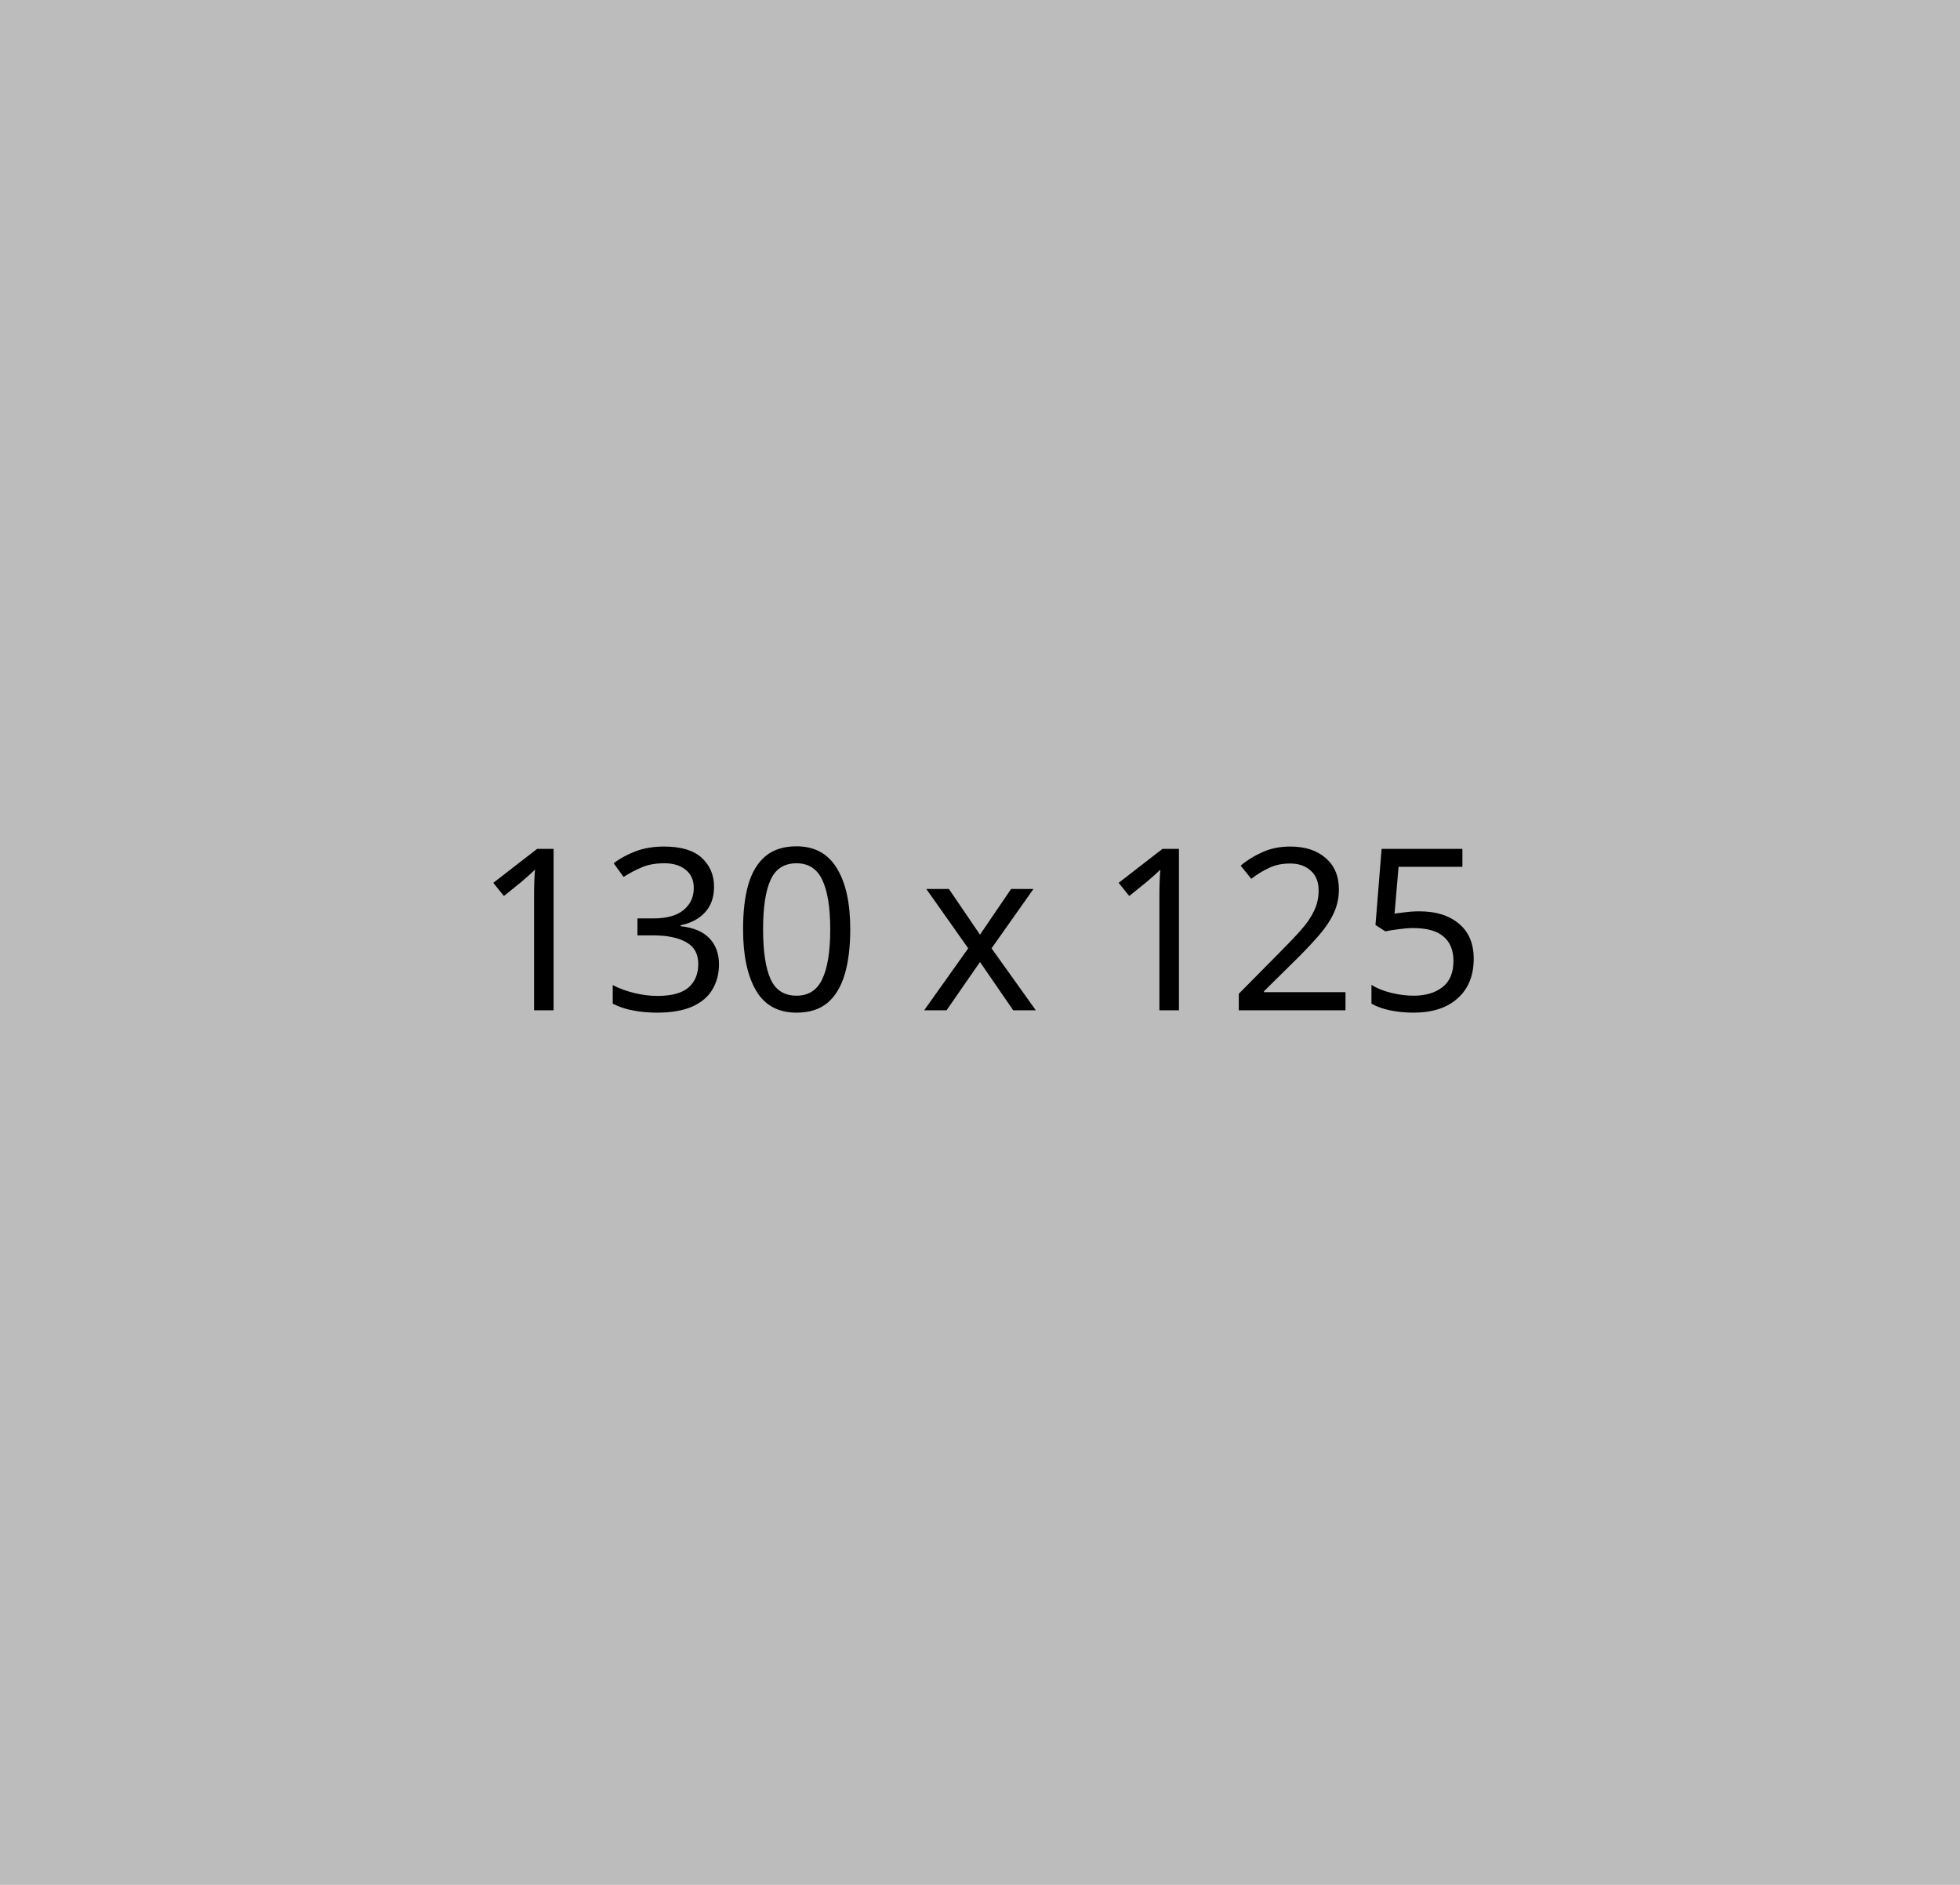
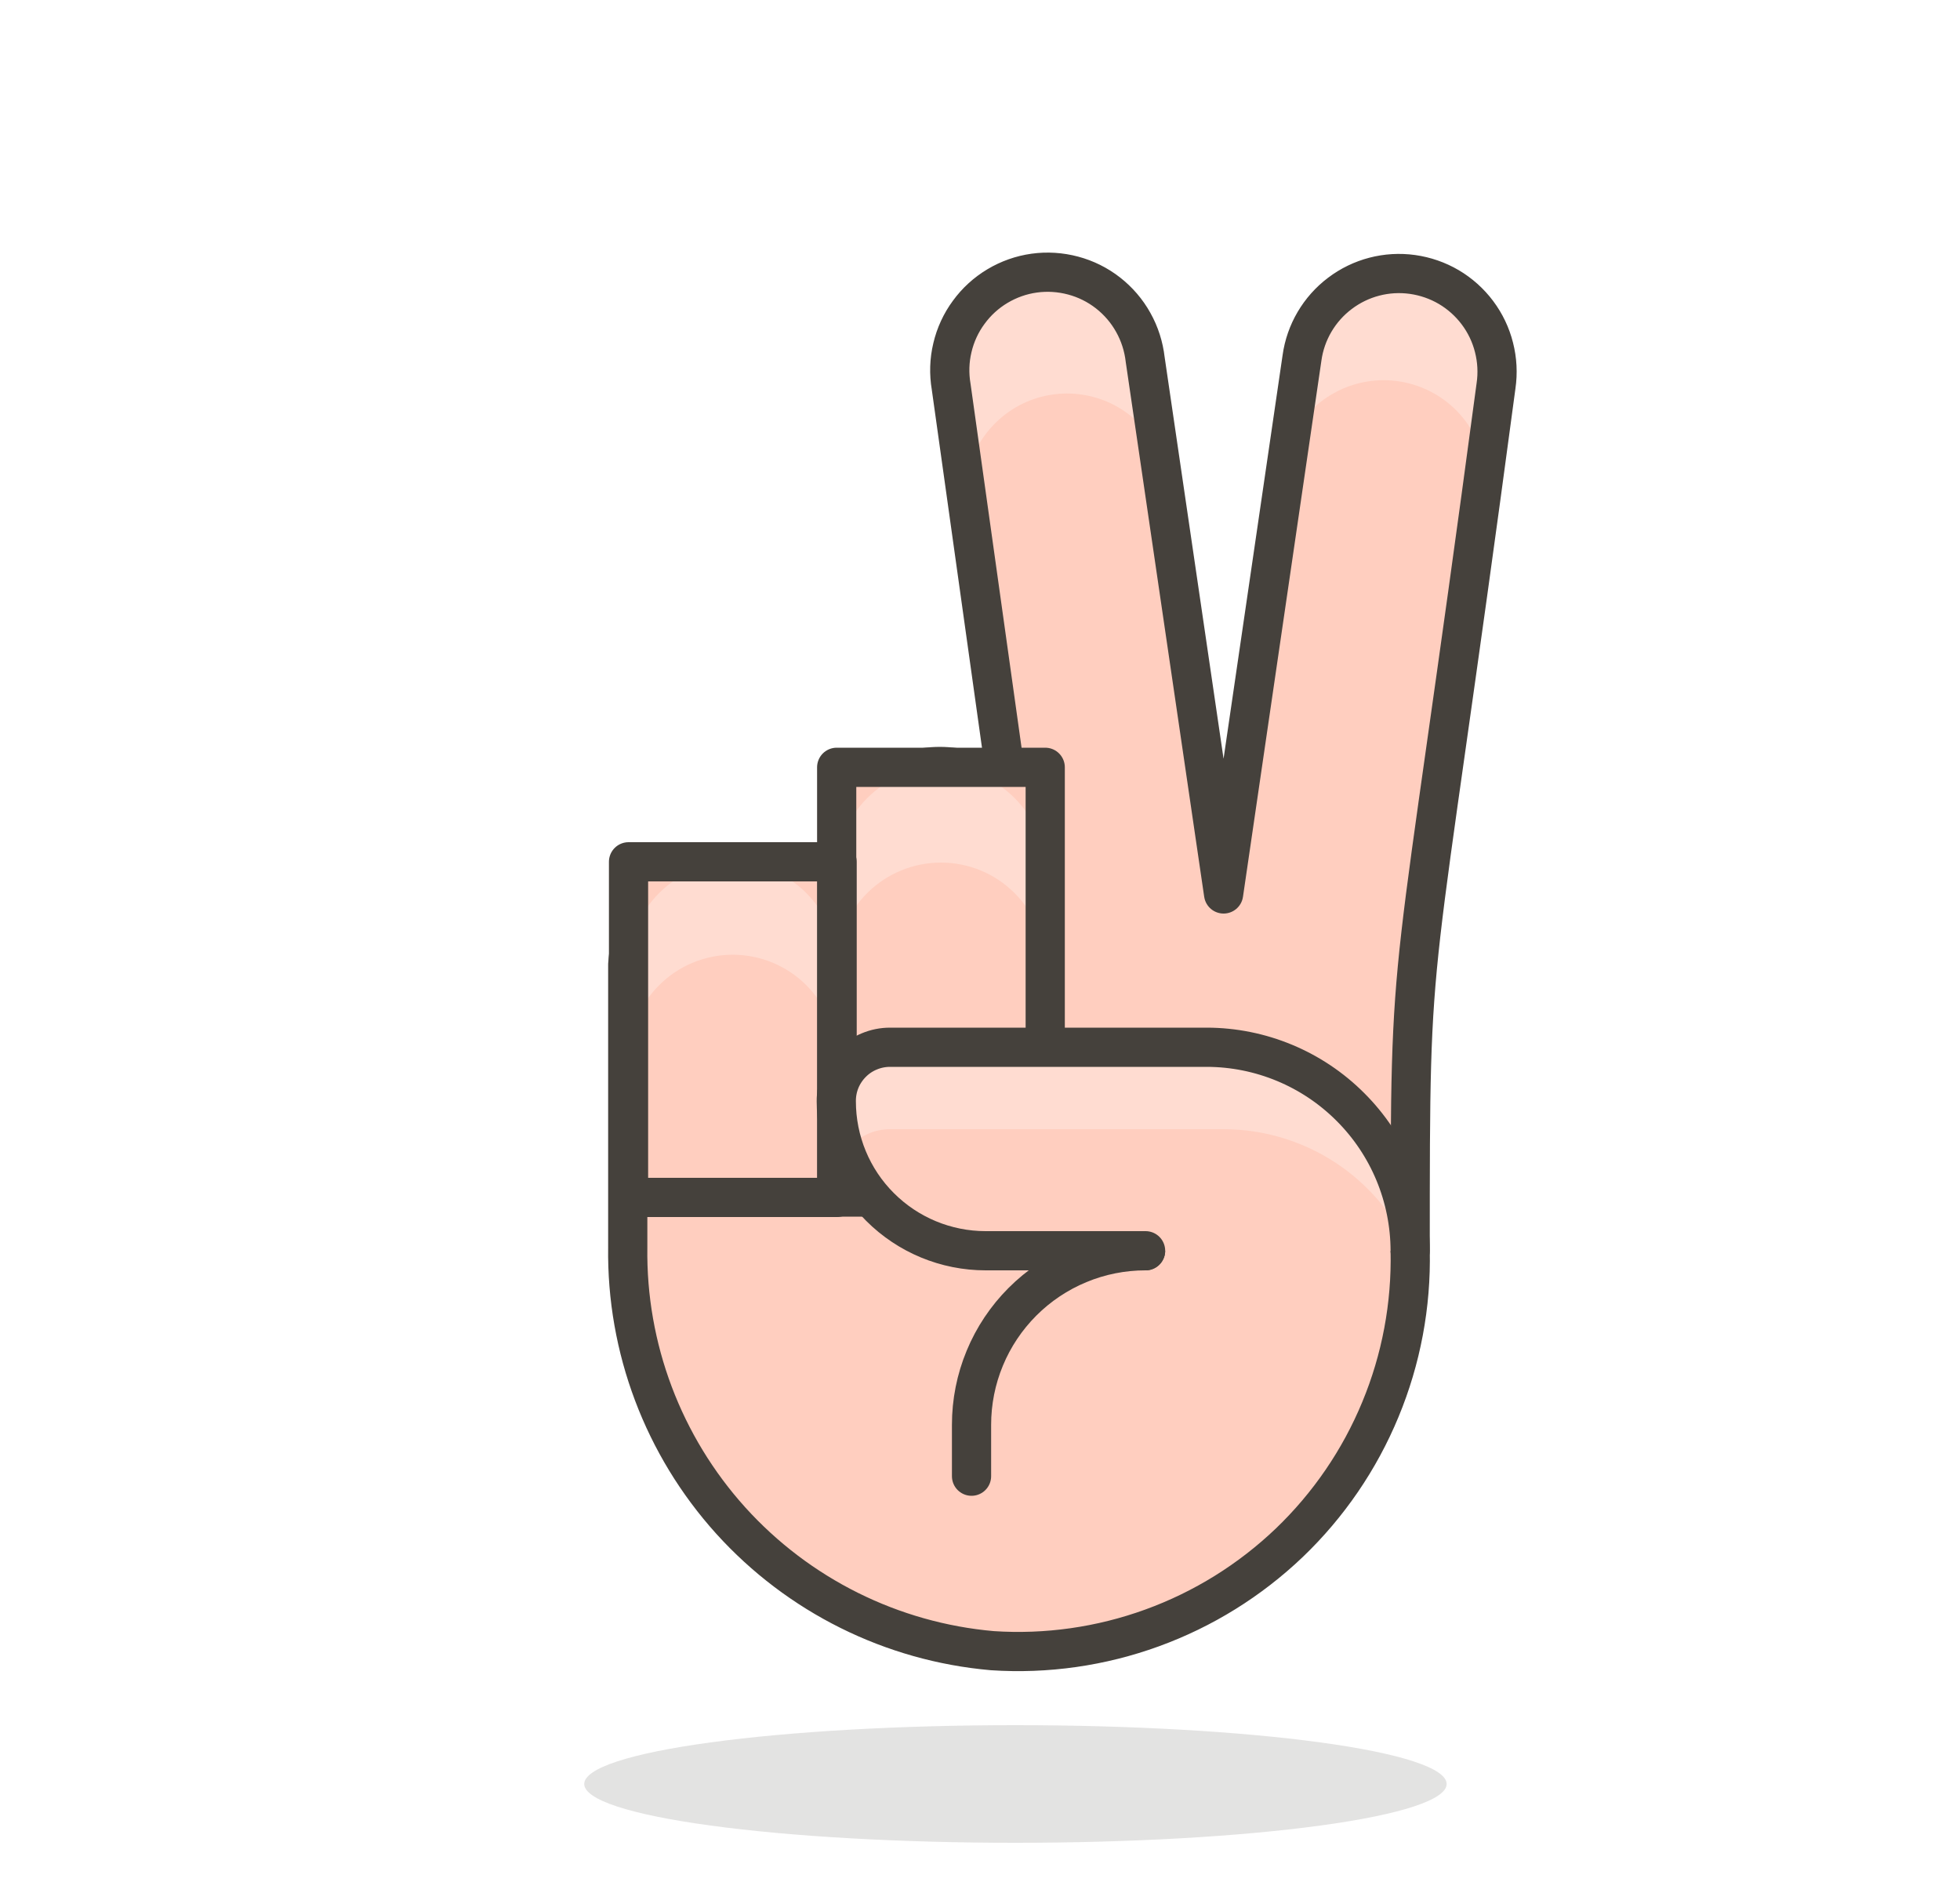
- <svg xmlns="http://www.w3.org/2000/svg" width="130" height="125" viewBox="0 0 130 125" preserveAspectRatio="none">
-   <defs>
-     <style type="text/css">
-           #holder text {
-             fill: #000;
-             font-family: sans-serif;
-             font-size: 15px;
-             font-weight: 400;
-           }
-         </style>
-   </defs>
-   <g id="holder">
-     <rect width="100%" height="100%" fill="#bcbcbc" />
-     <g>
-       <text text-anchor="middle" x="50%" y="50%" dy=".3em">130 x 125</text>
-     </g>
-   </g>
+ <svg xmlns="http://www.w3.org/2000/svg" width="25" height="24" viewBox="0 0 25 24" fill="none">
+   <path opacity="0.15" d="M7.452 22.75C7.452 22.949 8.031 23.14 9.063 23.28C10.094 23.421 11.493 23.5 12.952 23.5C14.41 23.5 15.809 23.421 16.841 23.28C17.872 23.14 18.452 22.949 18.452 22.75C18.452 22.551 17.872 22.36 16.841 22.22C15.809 22.079 14.41 22 12.952 22C11.493 22 10.094 22.079 9.063 22.22C8.031 22.36 7.452 22.551 7.452 22.75Z" fill="#45413C" />
+   <path d="M18.017 3.5C17.688 3.454 17.355 3.541 17.091 3.741C16.827 3.94 16.652 4.237 16.607 4.565L15.607 11.4L14.607 4.585C14.588 4.419 14.537 4.258 14.455 4.112C14.374 3.966 14.264 3.838 14.132 3.735C14 3.632 13.849 3.557 13.687 3.514C13.526 3.471 13.357 3.46 13.191 3.483C13.026 3.506 12.867 3.562 12.723 3.648C12.579 3.734 12.454 3.848 12.356 3.983C12.257 4.117 12.186 4.271 12.148 4.434C12.109 4.596 12.104 4.765 12.132 4.93L12.857 10.1C12.665 9.933 12.429 9.825 12.177 9.788C11.926 9.752 11.669 9.788 11.437 9.894C11.206 9.999 11.01 10.169 10.872 10.383C10.735 10.597 10.662 10.846 10.662 11.1V12.3C10.641 11.962 10.492 11.645 10.245 11.413C9.999 11.181 9.673 11.052 9.334 11.052C8.995 11.052 8.67 11.181 8.423 11.413C8.176 11.645 8.027 11.962 8.007 12.3V15.905C7.989 17.191 8.459 18.436 9.321 19.391C10.184 20.345 11.375 20.938 12.657 21.05C13.349 21.096 14.043 20.997 14.695 20.76C15.348 20.523 15.943 20.153 16.445 19.674C16.946 19.194 17.342 18.615 17.607 17.974C17.873 17.333 18.002 16.644 17.987 15.95C17.987 11.685 17.987 13.11 19.082 4.92C19.106 4.757 19.097 4.59 19.056 4.43C19.016 4.27 18.944 4.12 18.845 3.988C18.746 3.856 18.622 3.745 18.48 3.661C18.337 3.577 18.18 3.523 18.017 3.5Z" fill="#FFCEBF" />
+   <path d="M12.317 6.19C12.345 5.907 12.465 5.641 12.659 5.433C12.853 5.224 13.109 5.085 13.39 5.037C13.67 4.989 13.959 5.034 14.211 5.165C14.463 5.297 14.665 5.508 14.787 5.765L14.617 4.595C14.598 4.429 14.547 4.268 14.465 4.122C14.384 3.976 14.274 3.848 14.142 3.745C14.01 3.642 13.859 3.567 13.697 3.524C13.536 3.481 13.367 3.47 13.201 3.493C13.036 3.516 12.877 3.572 12.733 3.658C12.589 3.744 12.464 3.858 12.366 3.993C12.267 4.127 12.196 4.281 12.158 4.444C12.119 4.606 12.114 4.775 12.142 4.94L12.317 6.19Z" fill="#FFDCD1" />
+   <path d="M18.017 3.5C17.688 3.454 17.356 3.541 17.091 3.741C16.827 3.94 16.652 4.237 16.607 4.565L16.452 5.635C16.568 5.366 16.771 5.144 17.029 5.005C17.287 4.866 17.584 4.817 17.873 4.868C18.162 4.918 18.425 5.064 18.621 5.282C18.816 5.5 18.933 5.778 18.952 6.07C19.002 5.71 19.052 5.33 19.107 4.92C19.13 4.755 19.121 4.587 19.079 4.425C19.037 4.264 18.963 4.113 18.861 3.98C18.759 3.848 18.632 3.737 18.487 3.655C18.342 3.572 18.182 3.52 18.017 3.5Z" fill="#FFDCD1" />
+   <path d="M14.612 15.95C14.32 15.95 14.031 16.007 13.762 16.119C13.493 16.23 13.248 16.394 13.042 16.6C12.836 16.806 12.672 17.051 12.561 17.32C12.449 17.59 12.392 17.878 12.392 18.17V18.825" stroke="#45413C" stroke-width="0.5" stroke-linecap="round" stroke-linejoin="round" />
+   <path d="M18.017 3.5C17.688 3.454 17.355 3.541 17.091 3.741C16.827 3.94 16.652 4.237 16.607 4.565L15.607 11.4L14.607 4.585C14.588 4.419 14.537 4.258 14.455 4.112C14.374 3.966 14.264 3.838 14.132 3.735C14 3.632 13.849 3.557 13.687 3.514C13.526 3.471 13.357 3.46 13.191 3.483C13.026 3.506 12.867 3.562 12.723 3.648C12.579 3.734 12.454 3.848 12.356 3.983C12.257 4.117 12.186 4.271 12.148 4.434C12.109 4.596 12.104 4.765 12.132 4.93L12.857 10.1C12.665 9.933 12.429 9.825 12.177 9.788C11.926 9.752 11.669 9.788 11.437 9.894C11.206 9.999 11.01 10.169 10.872 10.383C10.735 10.597 10.662 10.846 10.662 11.1V12.3C10.641 11.962 10.492 11.645 10.245 11.413C9.999 11.181 9.673 11.052 9.334 11.052C8.995 11.052 8.67 11.181 8.423 11.413C8.176 11.645 8.027 11.962 8.007 12.3V15.905C7.989 17.191 8.459 18.436 9.321 19.391C10.184 20.345 11.375 20.938 12.657 21.05C13.349 21.096 14.043 20.997 14.695 20.76C15.348 20.523 15.943 20.153 16.445 19.674C16.946 19.194 17.342 18.615 17.607 17.974C17.873 17.333 18.002 16.644 17.987 15.95C17.987 11.685 17.987 13.11 19.082 4.92C19.106 4.757 19.097 4.59 19.056 4.43C19.016 4.27 18.944 4.12 18.845 3.988C18.746 3.856 18.622 3.745 18.48 3.661C18.337 3.577 18.18 3.523 18.017 3.5V3.5Z" stroke="#45413C" stroke-width="0.5" stroke-linecap="round" stroke-linejoin="round" />
+   <path d="M8.017 10.99H10.677V15.27H8.017V10.99Z" fill="#FFCEBF" />
+   <path d="M10.672 9.785H13.332V15.265H10.672V9.785Z" fill="#FFCEBF" />
+   <path d="M9.347 11C8.995 11 8.657 11.139 8.408 11.388C8.159 11.636 8.018 11.973 8.017 12.325V13.5C8.018 13.148 8.159 12.811 8.408 12.563C8.657 12.314 8.995 12.175 9.347 12.175C9.698 12.175 10.035 12.315 10.284 12.563C10.532 12.812 10.672 13.149 10.672 13.5V12.3C10.665 11.953 10.523 11.622 10.275 11.379C10.027 11.136 9.694 11 9.347 11Z" fill="#FFDCD1" />
+   <path d="M12.002 9.785C11.649 9.786 11.312 9.927 11.063 10.176C10.813 10.425 10.673 10.763 10.672 11.115V12.315C10.675 11.965 10.817 11.63 11.066 11.384C11.315 11.138 11.651 11 12.002 11C12.354 11 12.691 11.139 12.94 11.388C13.19 11.636 13.33 11.973 13.332 12.325V11.125C13.332 10.95 13.298 10.776 13.232 10.614C13.165 10.451 13.068 10.304 12.944 10.18C12.821 10.055 12.674 9.956 12.512 9.889C12.35 9.821 12.177 9.786 12.002 9.785Z" fill="#FFDCD1" />
+   <path d="M8.017 10.99H10.677V15.27H8.017V10.99Z" stroke="#45413C" stroke-width="0.5" stroke-linecap="round" stroke-linejoin="round" />
+   <path d="M10.672 9.785H13.332V15.265H10.672V9.785Z" stroke="#45413C" stroke-width="0.5" stroke-linecap="round" stroke-linejoin="round" />
+   <path d="M17.987 15.95C17.985 15.262 17.712 14.603 17.225 14.117C16.739 13.63 16.079 13.356 15.392 13.355H11.352C11.261 13.355 11.172 13.373 11.088 13.408C11.005 13.442 10.929 13.493 10.866 13.557C10.802 13.621 10.751 13.698 10.717 13.781C10.683 13.865 10.666 13.955 10.667 14.045C10.667 14.55 10.867 15.035 11.225 15.392C11.582 15.749 12.066 15.95 12.572 15.95H14.612" fill="#FFCEBF" />
+   <path d="M17.987 15.95C17.985 15.262 17.712 14.603 17.225 14.117C16.739 13.63 16.079 13.356 15.392 13.355H11.352C11.261 13.355 11.172 13.373 11.088 13.408C11.005 13.442 10.929 13.493 10.866 13.557C10.802 13.621 10.751 13.698 10.717 13.781C10.683 13.865 10.666 13.955 10.667 14.045C10.668 14.267 10.708 14.487 10.787 14.695C10.85 14.604 10.934 14.529 11.033 14.478C11.131 14.426 11.241 14.4 11.352 14.4H15.612C16.115 14.401 16.607 14.548 17.029 14.823C17.45 15.098 17.783 15.49 17.987 15.95Z" fill="#FFDCD1" />
+   <path d="M17.987 15.95C17.985 15.262 17.712 14.603 17.225 14.117C16.739 13.63 16.079 13.356 15.392 13.355H11.352C11.261 13.355 11.172 13.373 11.088 13.408C11.005 13.442 10.929 13.493 10.866 13.557C10.802 13.621 10.751 13.698 10.717 13.781C10.683 13.865 10.666 13.955 10.667 14.045C10.667 14.55 10.867 15.035 11.225 15.392C11.582 15.749 12.066 15.95 12.572 15.95H14.612" stroke="#45413C" stroke-width="0.5" stroke-linecap="round" stroke-linejoin="round" />
</svg>
